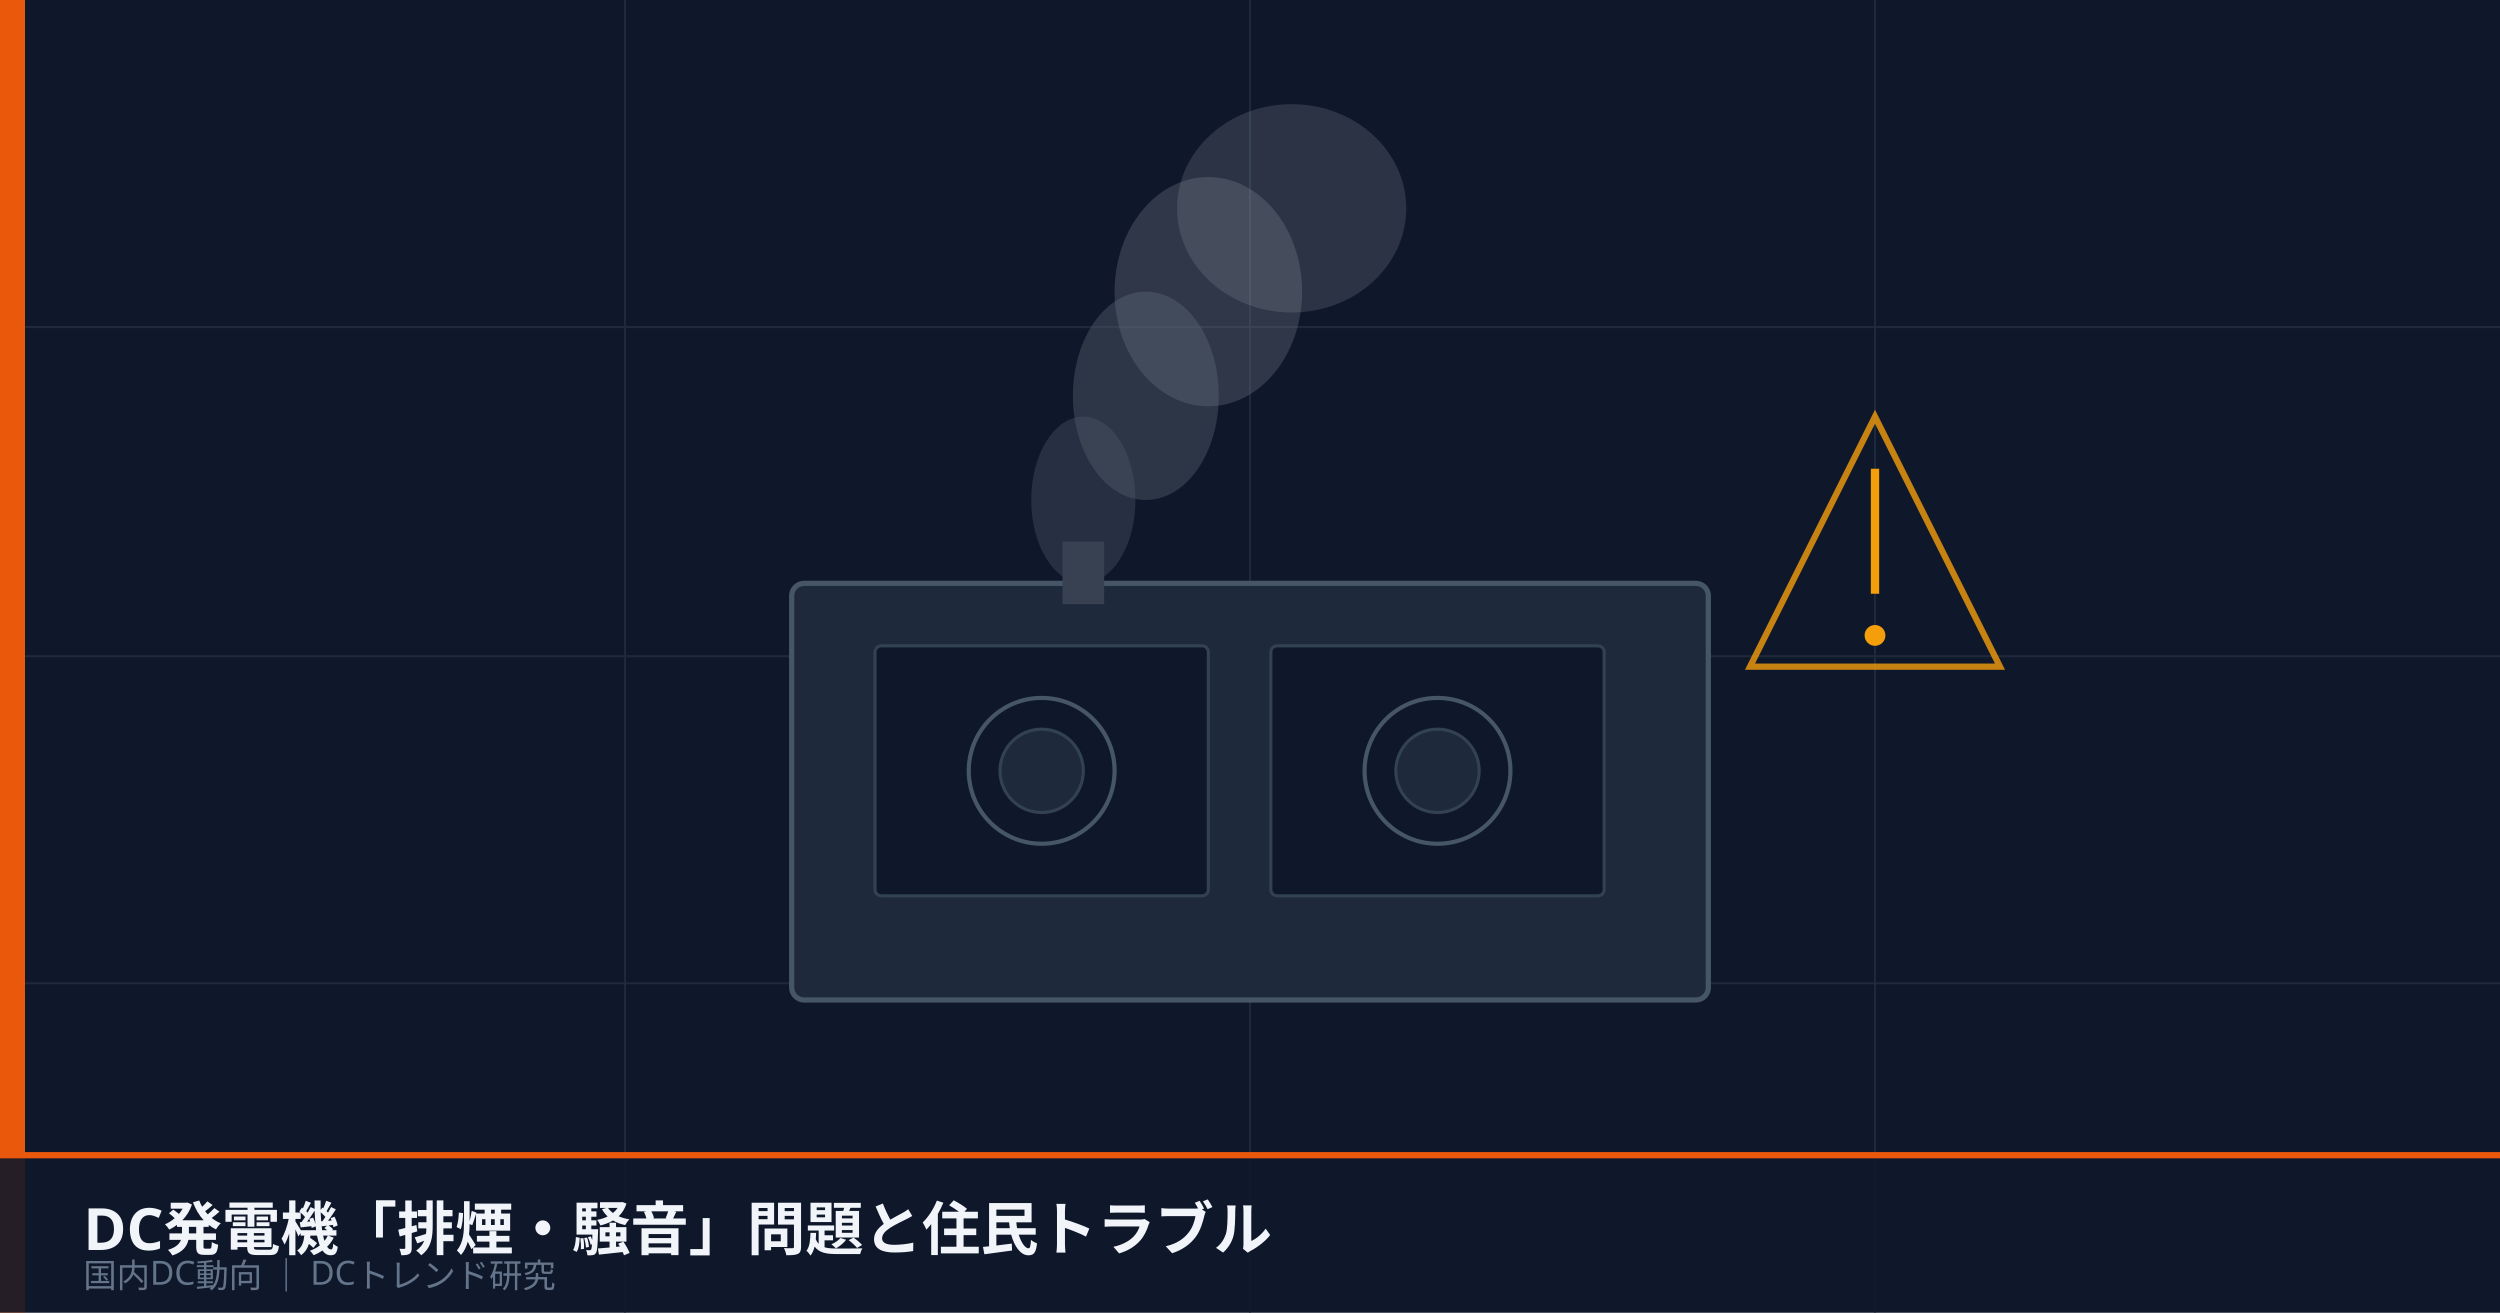
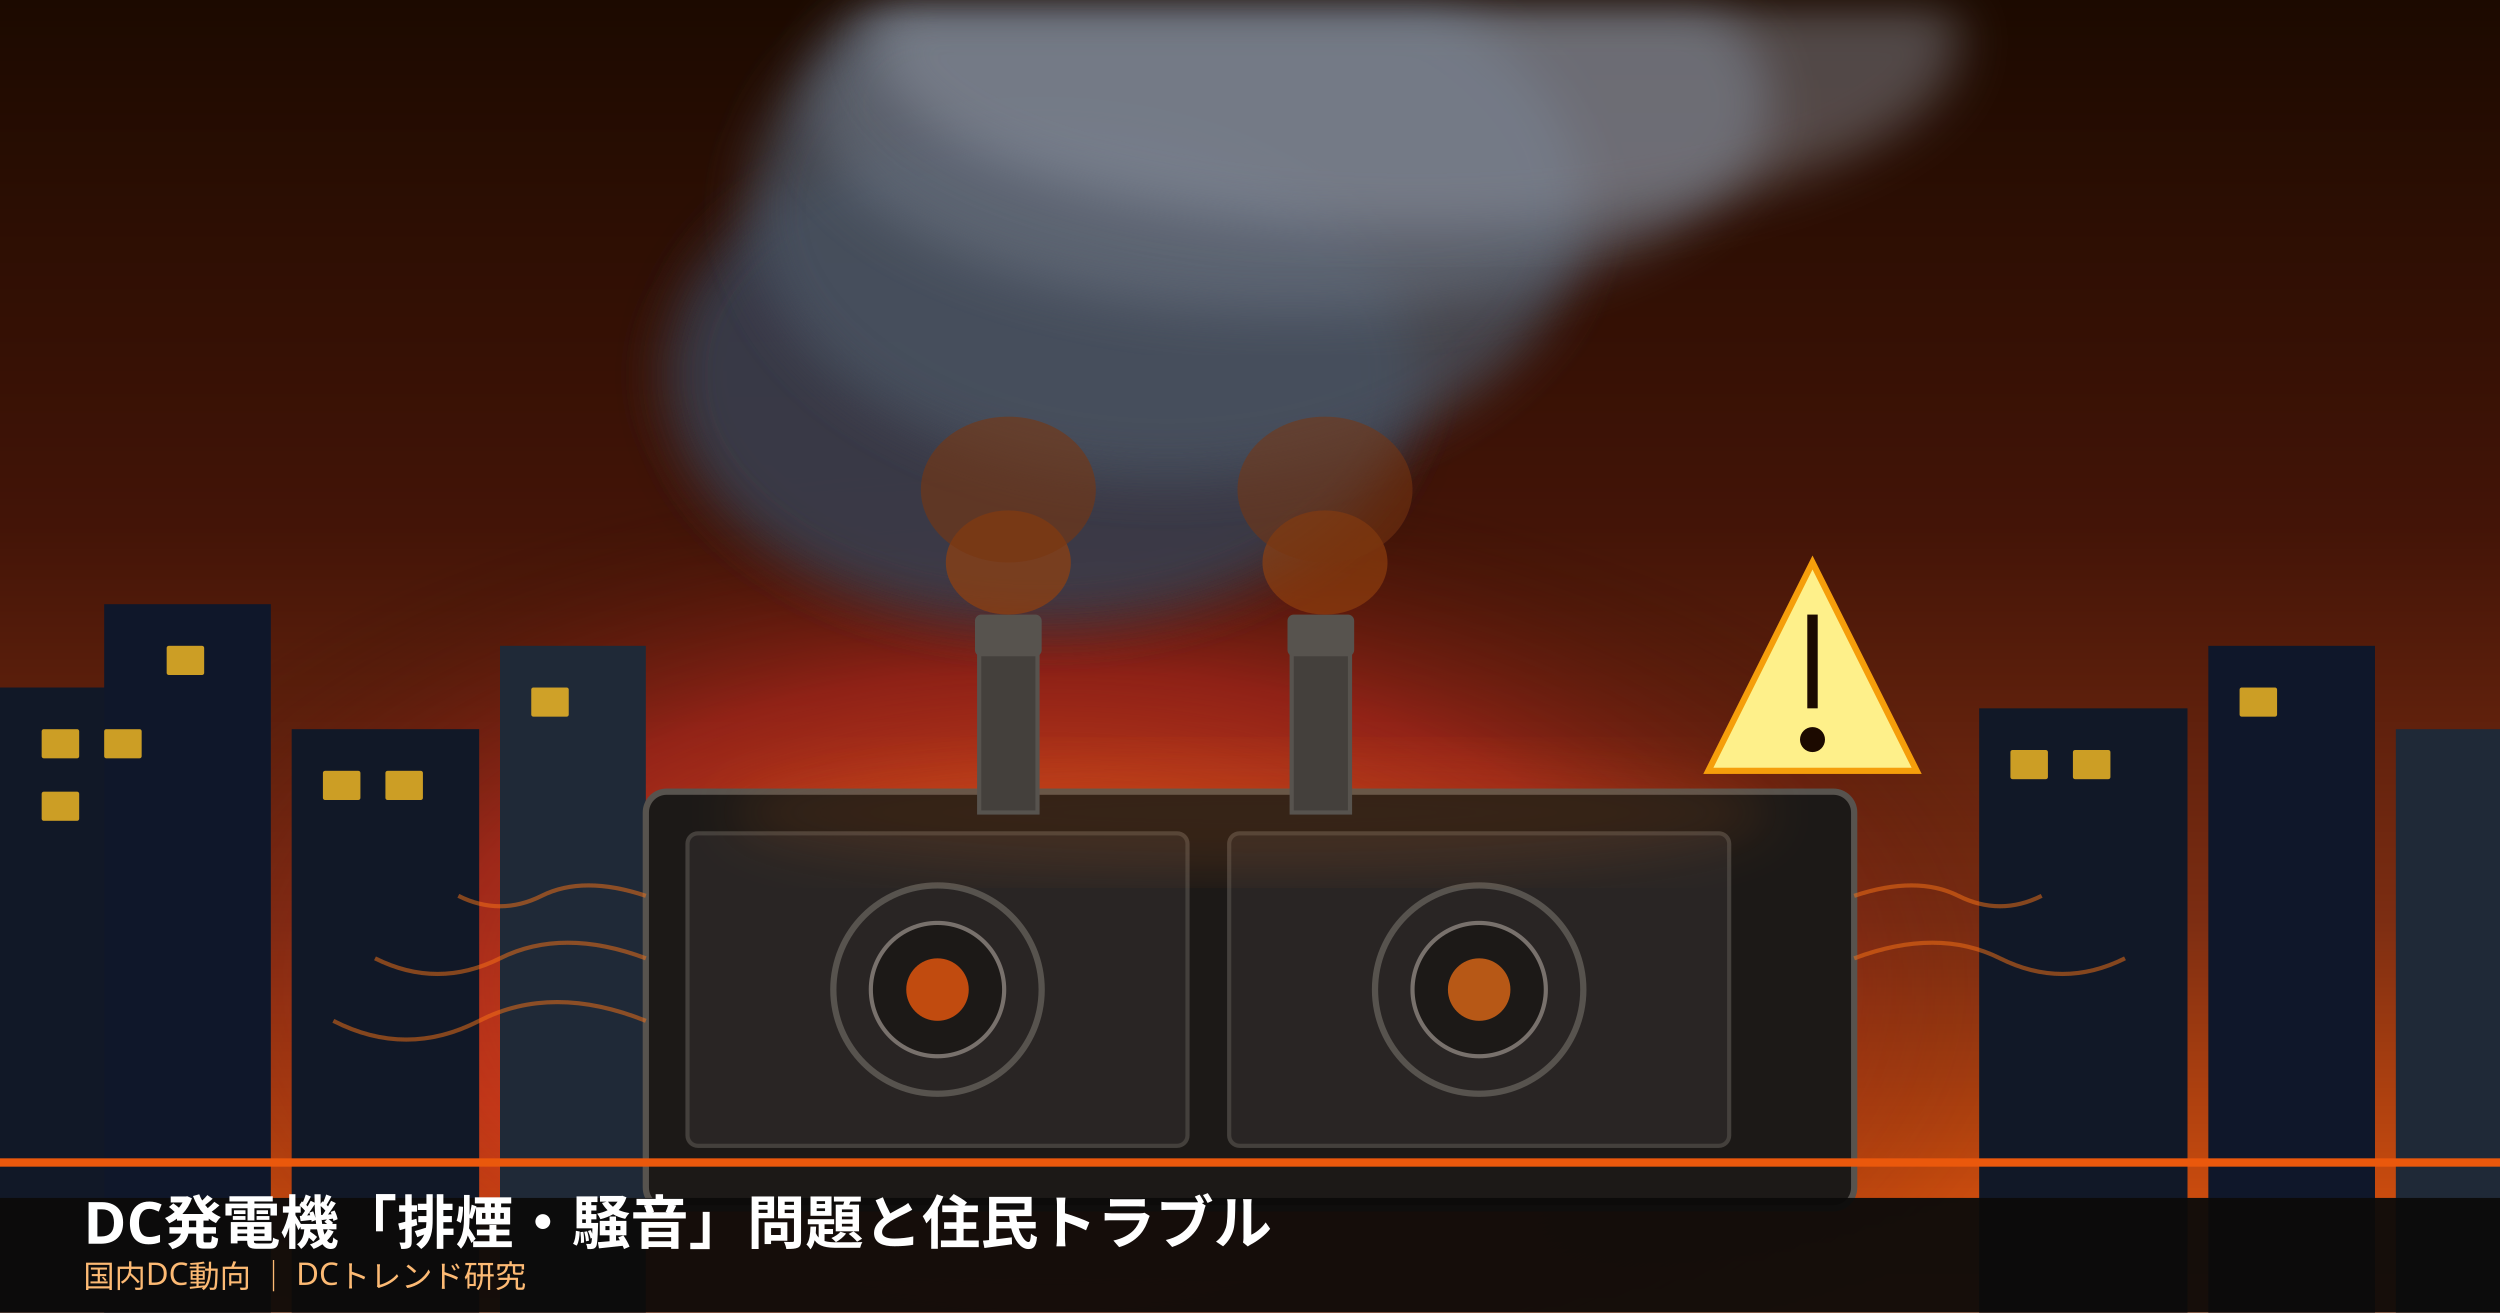
<svg xmlns="http://www.w3.org/2000/svg" viewBox="0 0 1200 630">
-   <rect width="1200" height="630" fill="#0f172a" />
-   <g stroke="#1e293b" stroke-width="1">
-     <line x1="0" y1="157" x2="1200" y2="157" />
-     <line x1="0" y1="315" x2="1200" y2="315" />
-     <line x1="0" y1="472" x2="1200" y2="472" />
-     <line x1="300" y1="0" x2="300" y2="630" />
-     <line x1="600" y1="0" x2="600" y2="630" />
-     <line x1="900" y1="0" x2="900" y2="630" />
+   <defs>
+     <linearGradient id="smogsky" x1="0" y1="0" x2="0" y2="1">
+       <stop offset="0%" stop-color="#1c0a00" />
+       <stop offset="40%" stop-color="#431407" />
+       <stop offset="70%" stop-color="#7c2d12" />
+       <stop offset="100%" stop-color="#ea580c" />
+     </linearGradient>
+     <radialGradient id="engineheat" cx="42%" cy="75%" r="40%">
+       <stop offset="0%" stop-color="#f97316" stop-opacity="0.9" />
+       <stop offset="60%" stop-color="#dc2626" stop-opacity="0.4" />
+       <stop offset="100%" stop-color="#1c0a00" stop-opacity="0" />
+     </radialGradient>
+     <radialGradient id="smokecloud" cx="50%" cy="30%" r="50%">
+       <stop offset="0%" stop-color="#6b7280" stop-opacity="0.9" />
+       <stop offset="100%" stop-color="#1c0a00" stop-opacity="0" />
+     </radialGradient>
+     <filter id="smokeglow">
+       <feGaussianBlur stdDeviation="12" />
+     </filter>
+     <filter id="heatdist">
+       <feTurbulence type="turbulence" baseFrequency="0.02" numOctaves="3" seed="5" />
+       <feDisplacementMap in="SourceGraphic" scale="8" />
+     </filter>
+   </defs>
+   <rect width="1200" height="630" fill="url(#smogsky)" />
+   <rect width="1200" height="630" fill="url(#engineheat)" />
+   <ellipse cx="500" cy="180" rx="180" ry="120" fill="#374151" opacity="0.85" filter="url(#smokeglow)" />
+   <ellipse cx="560" cy="100" rx="200" ry="130" fill="#4b5563" opacity="0.75" filter="url(#smokeglow)" />
+   <ellipse cx="620" cy="50" rx="230" ry="100" fill="#6b7280" opacity="0.6" filter="url(#smokeglow)" />
+   <ellipse cx="680" cy="20" rx="260" ry="90" fill="#9ca3af" opacity="0.4" filter="url(#smokeglow)" />
+   <rect x="0" y="330" width="120" height="300" fill="#111827" />
+   <rect x="50" y="290" width="80" height="340" fill="#0f172a" />
+   <rect x="140" y="350" width="90" height="280" fill="#111827" />
+   <rect x="240" y="310" width="70" height="320" fill="#1f2937" />
+   <g fill="#fbbf24" opacity="0.8">
+     <rect x="20" y="350" width="18" height="14" rx="1" />
+     <rect x="50" y="350" width="18" height="14" rx="1" />
+     <rect x="20" y="380" width="18" height="14" rx="1" />
+     <rect x="80" y="310" width="18" height="14" rx="1" />
+     <rect x="155" y="370" width="18" height="14" rx="1" />
+     <rect x="185" y="370" width="18" height="14" rx="1" />
+     <rect x="255" y="330" width="18" height="14" rx="1" />
  </g>
-   <rect x="0" y="0" width="12" height="630" fill="#ea580c" />
-   <rect x="380" y="280" width="440" height="200" rx="6" fill="#1e293b" stroke="#475569" stroke-width="2.5" />
-   <rect x="420" y="310" width="160" height="120" rx="3" fill="#0f172a" stroke="#334155" stroke-width="1.5" />
-   <rect x="610" y="310" width="160" height="120" rx="3" fill="#0f172a" stroke="#334155" stroke-width="1.5" />
-   <circle cx="500" cy="370" r="35" fill="none" stroke="#475569" stroke-width="2" />
-   <circle cx="500" cy="370" r="20" fill="#1e293b" stroke="#334155" stroke-width="1.5" />
-   <circle cx="690" cy="370" r="35" fill="none" stroke="#475569" stroke-width="2" />
-   <circle cx="690" cy="370" r="20" fill="#1e293b" stroke="#334155" stroke-width="1.5" />
-   <ellipse cx="520" cy="240" rx="25" ry="40" fill="#374151" opacity="0.6" />
-   <ellipse cx="550" cy="190" rx="35" ry="50" fill="#4b5563" opacity="0.5" />
-   <ellipse cx="580" cy="140" rx="45" ry="55" fill="#6b7280" opacity="0.35" />
-   <ellipse cx="620" cy="100" rx="55" ry="50" fill="#9ca3af" opacity="0.2" />
-   <rect x="510" y="260" width="20" height="30" fill="#374151" />
-   <polygon points="900,200 840,320 960,320" fill="none" stroke="#f59e0b" stroke-width="3" opacity="0.8" />
-   <line x1="900" y1="225" x2="900" y2="285" stroke="#f59e0b" stroke-width="4" />
-   <circle cx="900" cy="305" r="5" fill="#f59e0b" />
-   <rect x="0" y="555" width="1200" height="75" fill="#0f172a" opacity="0.9" />
-   <rect x="0" y="553" width="1200" height="3" fill="#ea580c" />
-   <text x="40" y="600" font-family="sans-serif" font-size="28" font-weight="700" fill="#f1f5f9">DC発電機「排煙・騒音」問題と住民トラブル</text>
-   <text x="40" y="618" font-family="sans-serif" font-size="16" fill="#64748b">国内DC動向 ｜ DCトレンド研究</text>
+   <rect x="950" y="340" width="100" height="290" fill="#111827" />
+   <rect x="1060" y="310" width="80" height="320" fill="#0f172a" />
+   <rect x="1150" y="350" width="60" height="280" fill="#1f2937" />
+   <g fill="#fbbf24" opacity="0.8">
+     <rect x="965" y="360" width="18" height="14" rx="1" />
+     <rect x="995" y="360" width="18" height="14" rx="1" />
+     <rect x="1075" y="330" width="18" height="14" rx="1" />
+   </g>
+   <rect x="310" y="380" width="580" height="200" rx="10" fill="#1c1917" stroke="#57534e" stroke-width="3" />
+   <rect x="330" y="400" width="240" height="150" rx="5" fill="#292524" stroke="#44403c" stroke-width="2" />
+   <rect x="590" y="400" width="240" height="150" rx="5" fill="#292524" stroke="#44403c" stroke-width="2" />
+   <circle cx="450" cy="475" r="50" fill="none" stroke="#57534e" stroke-width="3" />
+   <circle cx="450" cy="475" r="32" fill="#1c1917" stroke="#78716c" stroke-width="2" />
+   <circle cx="450" cy="475" r="15" fill="#ea580c" opacity="0.8" />
+   <circle cx="710" cy="475" r="50" fill="none" stroke="#57534e" stroke-width="3" />
+   <circle cx="710" cy="475" r="32" fill="#1c1917" stroke="#78716c" stroke-width="2" />
+   <circle cx="710" cy="475" r="15" fill="#f97316" opacity="0.7" />
+   <ellipse cx="600" cy="390" rx="250" ry="30" fill="#f97316" opacity="0.12" filter="url(#smokeglow)" />
+   <rect x="470" y="310" width="28" height="80" fill="#44403c" stroke="#57534e" stroke-width="2" />
+   <rect x="468" y="295" width="32" height="20" rx="3" fill="#57534e" />
+   <rect x="620" y="310" width="28" height="80" fill="#44403c" stroke="#57534e" stroke-width="2" />
+   <rect x="618" y="295" width="32" height="20" rx="3" fill="#57534e" />
+   <ellipse cx="484" cy="270" rx="30" ry="25" fill="#92400e" opacity="0.7" />
+   <ellipse cx="484" cy="235" rx="42" ry="35" fill="#78350f" opacity="0.6" />
+   <ellipse cx="636" cy="270" rx="30" ry="25" fill="#92400e" opacity="0.65" />
+   <ellipse cx="636" cy="235" rx="42" ry="35" fill="#78350f" opacity="0.55" />
+   <polygon points="870,270 820,370 920,370" fill="#fef08a" stroke="#f59e0b" stroke-width="3" />
+   <line x1="870" y1="295" x2="870" y2="340" stroke="#1c0a00" stroke-width="5" />
+   <circle cx="870" cy="355" r="6" fill="#1c0a00" />
+   <g stroke="#f97316" stroke-width="2" fill="none" opacity="0.5">
+     <path d="M 310 430 Q 280 420 260 430 Q 240 440 220 430" />
+     <path d="M 310 460 Q 270 445 240 460 Q 210 475 180 460" />
+     <path d="M 310 490 Q 265 472 230 490 Q 195 508 160 490" />
+     <path d="M 890 430 Q 920 420 940 430 Q 960 440 980 430" />
+     <path d="M 890 460 Q 930 445 960 460 Q 990 475 1020 460" />
+   </g>
+   <rect x="0" y="575" width="1200" height="55" fill="#0c0a09" opacity="0.95" />
+   <rect x="0" y="556" width="1200" height="4" fill="#ea580c" />
+   <text x="40" y="597" font-family="sans-serif" font-size="28" font-weight="900" fill="white">DC発電機「排煙・騒音」問題と住民トラブル</text>
+   <text x="40" y="618" font-family="sans-serif" font-size="15" fill="#fdba74">国内DC動向 ｜ DCトレンド研究</text>
</svg>
